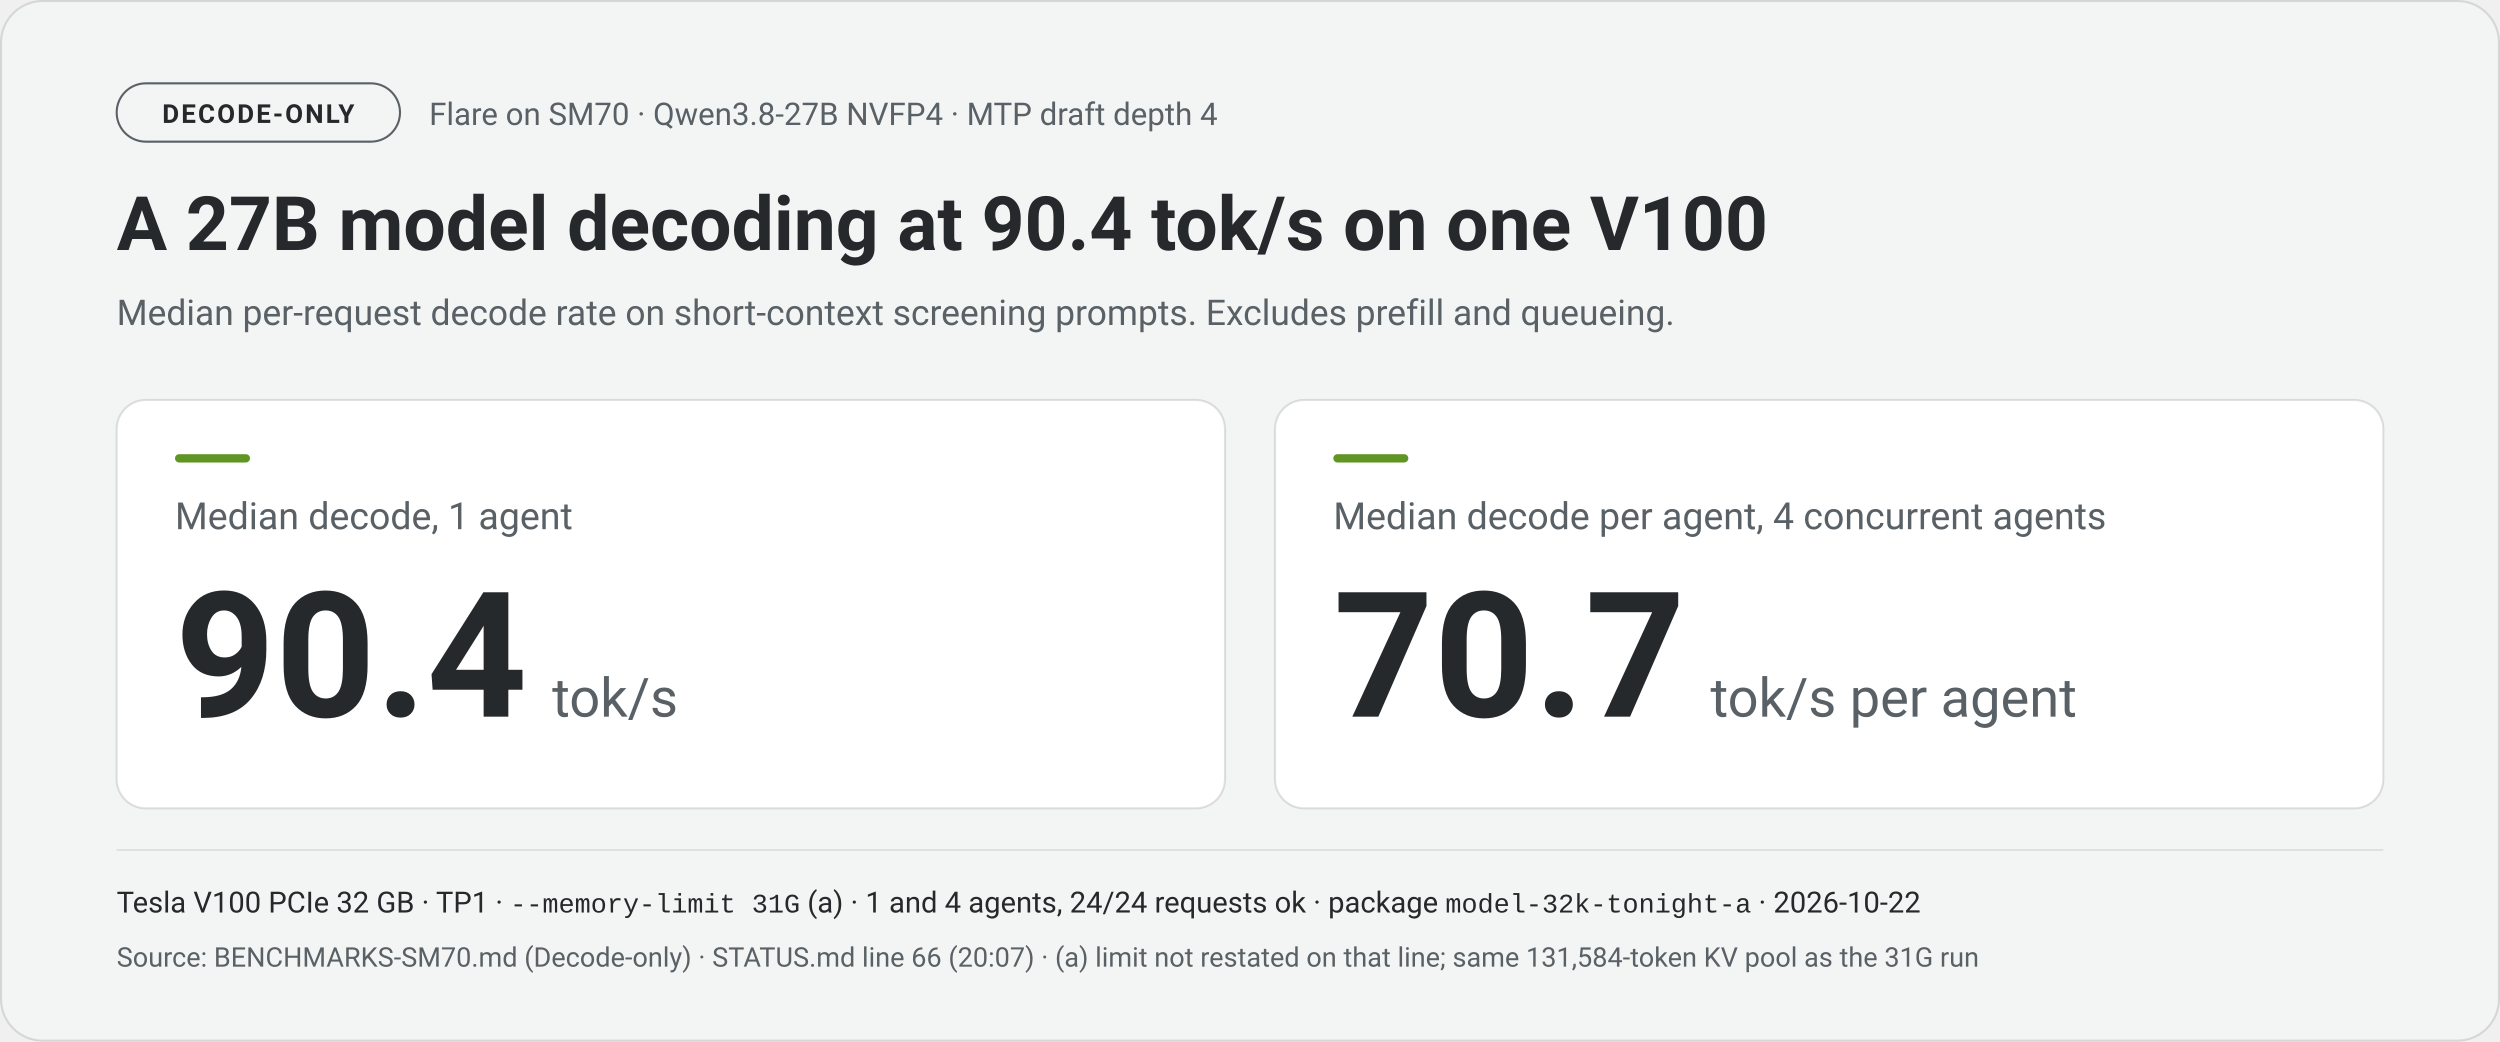
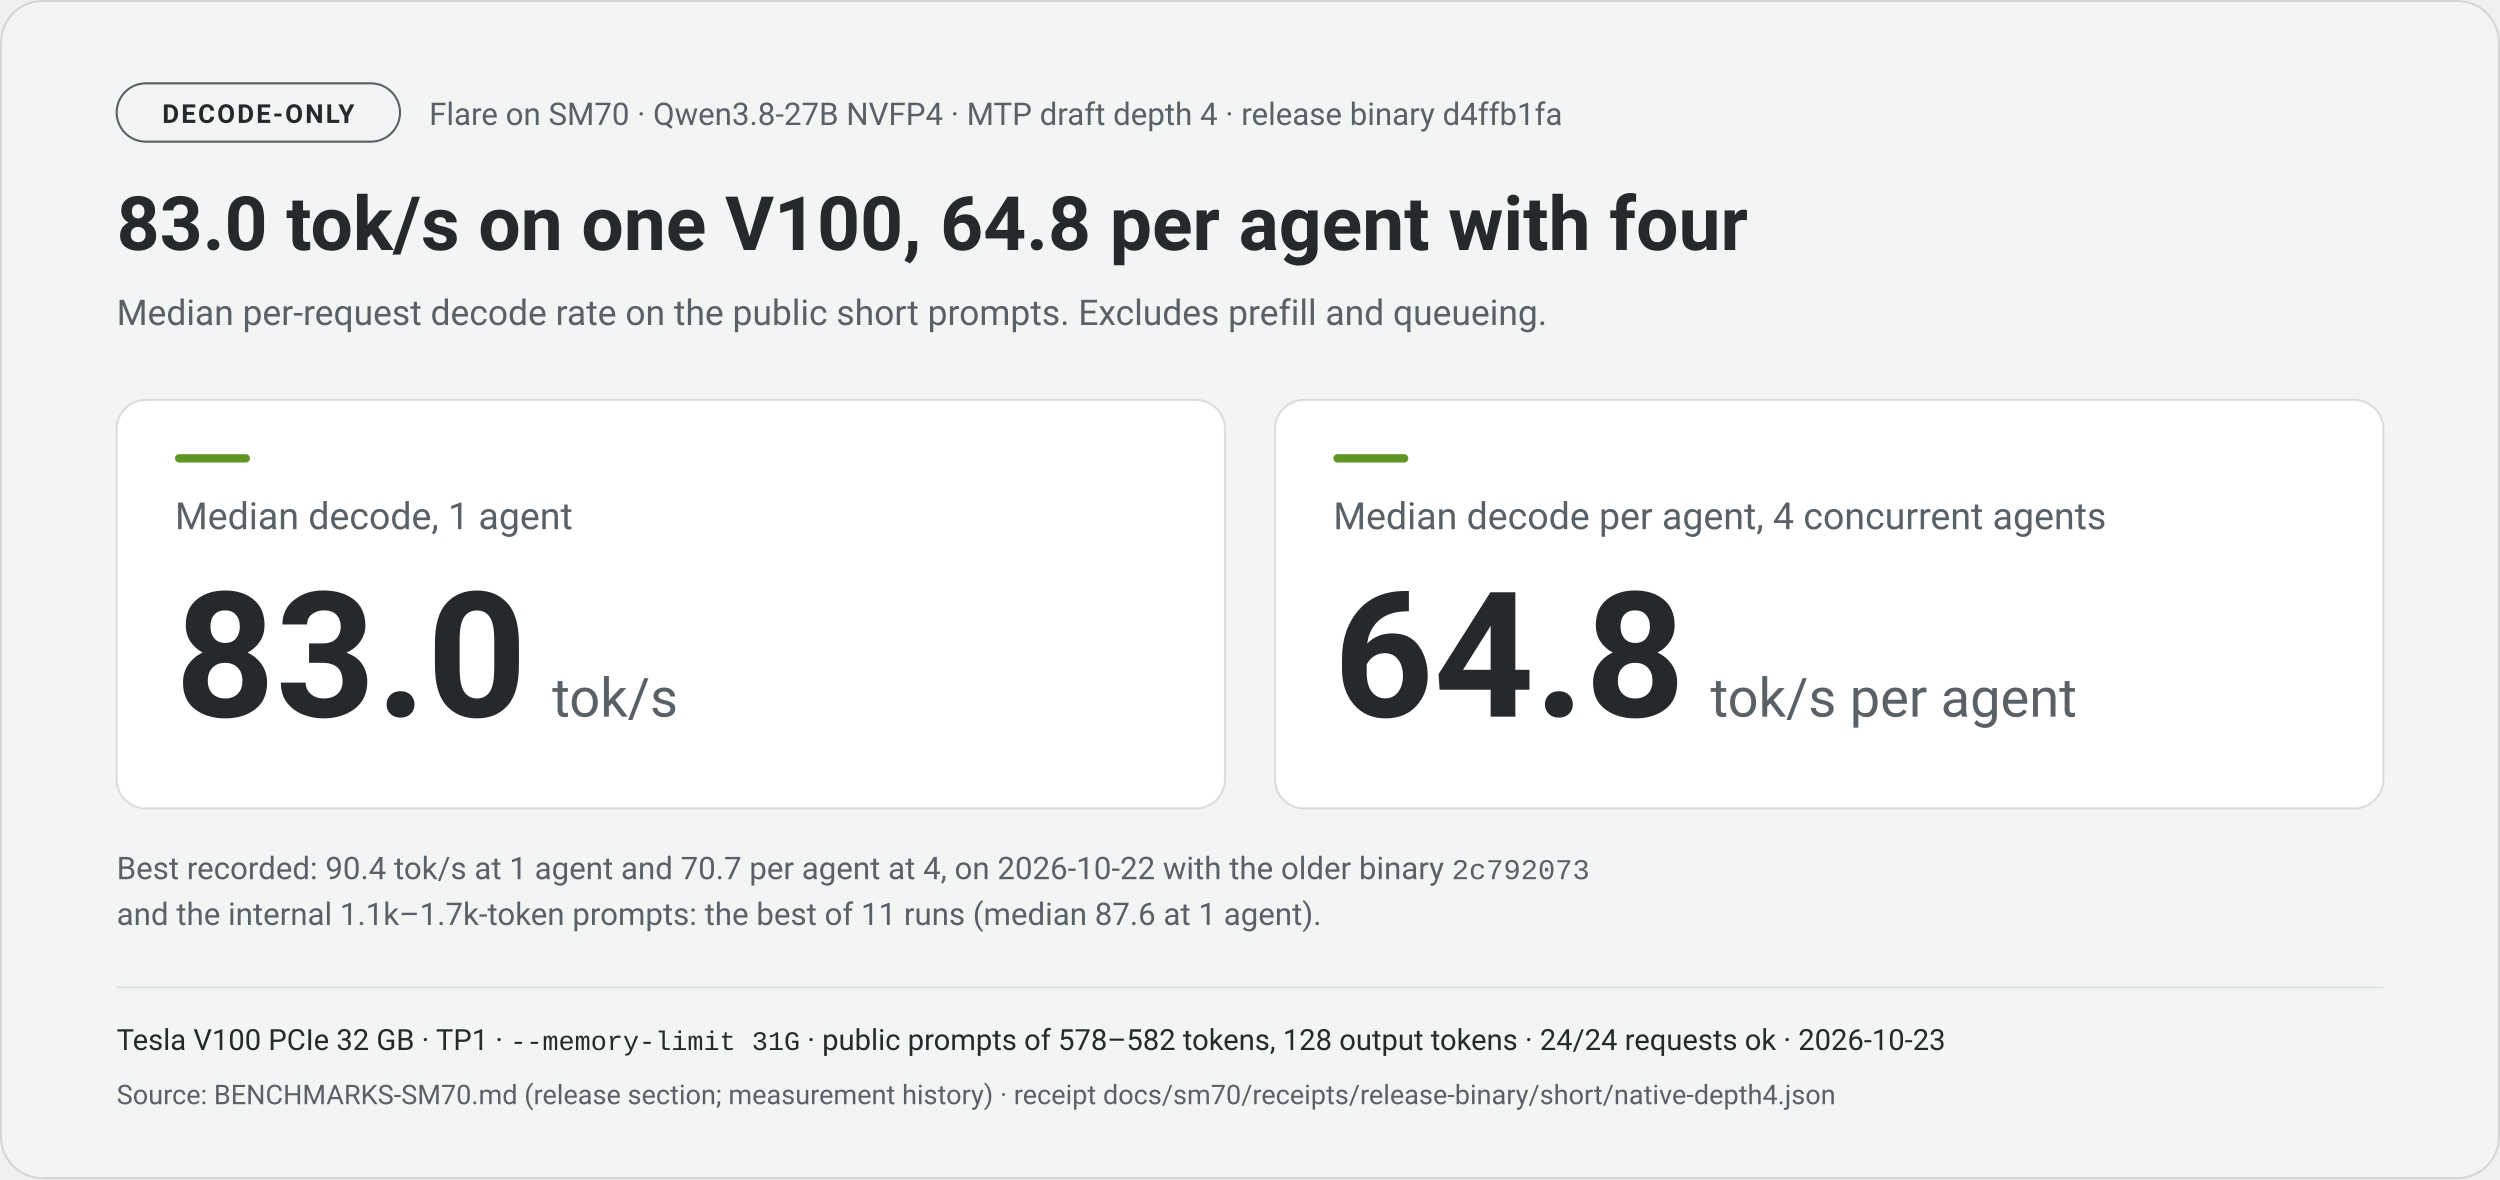
- <svg xmlns="http://www.w3.org/2000/svg" width="1200" height="500" viewBox="0 0 1200 500" role="img" aria-labelledby="title desc">
-   <rect x="0.5" y="0.5" width="1199" height="499" rx="20" fill="#f3f5f4" stroke="rgba(37,41,43,0.14)" stroke-width="1" />
+ <svg xmlns="http://www.w3.org/2000/svg" width="1200" height="566" viewBox="0 0 1200 566" role="img" aria-labelledby="title desc">
+   <rect x="0.5" y="0.5" width="1199" height="565" rx="20" fill="#f3f5f4" stroke="rgba(37,41,43,0.14)" stroke-width="1" />
  <rect x="56" y="40" width="136" height="28" rx="14" fill="none" stroke="#596166" stroke-width="1" />
  <text x="124.0" y="59" font-family="system-ui, -apple-system, 'Segoe UI', Roboto, 'Helvetica Neue', 'Noto Sans', Arial, sans-serif" font-size="12.5" font-weight="700" fill="#25292b" text-anchor="middle" letter-spacing="0.08em">DECODE-ONLY</text>
-   <text x="206" y="60" font-family="system-ui, -apple-system, 'Segoe UI', Roboto, 'Helvetica Neue', 'Noto Sans', Arial, sans-serif" font-size="15" font-weight="400" fill="#596166" text-anchor="start">Flare on SM70 · Qwen3.8-27B NVFP4 · MTP draft depth 4</text>
-   <text x="56" y="120" font-family="system-ui, -apple-system, 'Segoe UI', Roboto, 'Helvetica Neue', 'Noto Sans', Arial, sans-serif" font-size="36" font-weight="650" fill="#25292b" text-anchor="start">A 27B model decoding at 90.4 tok/s on one V100</text>
-   <text x="56" y="156" font-family="system-ui, -apple-system, 'Segoe UI', Roboto, 'Helvetica Neue', 'Noto Sans', Arial, sans-serif" font-size="17" font-weight="400" fill="#596166" text-anchor="start">Median per-request decode rate on short-context screening prompts. Excludes prefill and queueing.</text>
+   <text x="206" y="60" font-family="system-ui, -apple-system, 'Segoe UI', Roboto, 'Helvetica Neue', 'Noto Sans', Arial, sans-serif" font-size="15" font-weight="400" fill="#596166" text-anchor="start">Flare on SM70 · Qwen3.8-27B NVFP4 · MTP draft depth 4 · release binary d4ffb1fa</text>
+   <text x="56" y="120" font-family="system-ui, -apple-system, 'Segoe UI', Roboto, 'Helvetica Neue', 'Noto Sans', Arial, sans-serif" font-size="36" font-weight="650" fill="#25292b" text-anchor="start">83.0 tok/s on one V100, 64.8 per agent with four</text>
+   <text x="56" y="156" font-family="system-ui, -apple-system, 'Segoe UI', Roboto, 'Helvetica Neue', 'Noto Sans', Arial, sans-serif" font-size="17" font-weight="400" fill="#596166" text-anchor="start">Median per-request decode rate on the public short prompts. Excludes prefill and queueing.</text>
  <g>
    <rect x="56" y="192" width="532.0" height="196" rx="14" fill="#ffffff" stroke="rgba(37,41,43,0.14)" stroke-width="1" />
    <rect x="84" y="218" width="36" height="4" rx="2" fill="#5f9524" />
    <text x="84" y="254" font-family="system-ui, -apple-system, 'Segoe UI', Roboto, 'Helvetica Neue', 'Noto Sans', Arial, sans-serif" font-size="18" font-weight="400" fill="#596166" text-anchor="start">Median decode, 1 agent</text>
-     <text x="84" y="344" font-family="system-ui, -apple-system, 'Segoe UI', Roboto, 'Helvetica Neue', 'Noto Sans', Arial, sans-serif" font-size="84" font-weight="650" fill="#25292b" text-anchor="start">90.4<tspan font-size="26" font-weight="400" fill="#596166" dx="12">tok/s</tspan>
+     <text x="84" y="344" font-family="system-ui, -apple-system, 'Segoe UI', Roboto, 'Helvetica Neue', 'Noto Sans', Arial, sans-serif" font-size="84" font-weight="650" fill="#25292b" text-anchor="start">83.0<tspan font-size="26" font-weight="400" fill="#596166" dx="12">tok/s</tspan>
    </text>
  </g>
  <g>
    <rect x="612.0" y="192" width="532.0" height="196" rx="14" fill="#ffffff" stroke="rgba(37,41,43,0.14)" stroke-width="1" />
    <rect x="640.0" y="218" width="36" height="4" rx="2" fill="#5f9524" />
    <text x="640.0" y="254" font-family="system-ui, -apple-system, 'Segoe UI', Roboto, 'Helvetica Neue', 'Noto Sans', Arial, sans-serif" font-size="18" font-weight="400" fill="#596166" text-anchor="start">Median decode per agent, 4 concurrent agents</text>
-     <text x="640.0" y="344" font-family="system-ui, -apple-system, 'Segoe UI', Roboto, 'Helvetica Neue', 'Noto Sans', Arial, sans-serif" font-size="84" font-weight="650" fill="#25292b" text-anchor="start">70.7<tspan font-size="26" font-weight="400" fill="#596166" dx="12">tok/s per agent</tspan>
+     <text x="640.0" y="344" font-family="system-ui, -apple-system, 'Segoe UI', Roboto, 'Helvetica Neue', 'Noto Sans', Arial, sans-serif" font-size="84" font-weight="650" fill="#25292b" text-anchor="start">64.8<tspan font-size="26" font-weight="400" fill="#596166" dx="12">tok/s per agent</tspan>
    </text>
  </g>
-   <line x1="56" y1="408" x2="1144" y2="408" stroke="#dde2e0" stroke-width="1" />
-   <text x="56" y="438" font-family="system-ui, -apple-system, 'Segoe UI', Roboto, 'Helvetica Neue', 'Noto Sans', Arial, sans-serif" font-size="14" font-weight="400" fill="#25292b" text-anchor="start">Tesla V100 PCIe 32 GB · TP1 · <tspan font-family="ui-monospace, SFMono-Regular, Menlo, Consolas, 'Liberation Mono', 'DejaVu Sans Mono', monospace" font-size="0.92em">--memory-limit 31G</tspan> (a) · 1 and 4 agents, 24/24 requests ok · package <tspan font-family="ui-monospace, SFMono-Regular, Menlo, Consolas, 'Liberation Mono', 'DejaVu Sans Mono', monospace" font-size="0.92em">model-32k-tonight-a</tspan> · 2026-10-22</text>
-   <text x="56" y="464" font-family="system-ui, -apple-system, 'Segoe UI', Roboto, 'Helvetica Neue', 'Noto Sans', Arial, sans-serif" font-size="13" font-weight="400" fill="#596166" text-anchor="start">Source: BENCHMARKS-SM70.md (Decode-only) · STATUS.md line 66 (20:07) · (a) limit not restated on that line; same 131,584-token KV pool as the 31G run</text>
+   <text x="56" y="422" font-family="system-ui, -apple-system, 'Segoe UI', Roboto, 'Helvetica Neue', 'Noto Sans', Arial, sans-serif" font-size="15" font-weight="400" fill="#596166" text-anchor="start">Best recorded: 90.4 tok/s at 1 agent and 70.7 per agent at 4, on 2026-10-22 with the older binary <tspan font-family="ui-monospace, SFMono-Regular, Menlo, Consolas, 'Liberation Mono', 'DejaVu Sans Mono', monospace" font-size="0.92em">2c792073</tspan>
+   </text>
+   <text x="56" y="444" font-family="system-ui, -apple-system, 'Segoe UI', Roboto, 'Helvetica Neue', 'Noto Sans', Arial, sans-serif" font-size="15" font-weight="400" fill="#596166" text-anchor="start">and the internal 1.1k–1.7k-token prompts: the best of 11 runs (median 87.6 at 1 agent).</text>
+   <line x1="56" y1="474" x2="1144" y2="474" stroke="#dde2e0" stroke-width="1" />
+   <text x="56" y="504" font-family="system-ui, -apple-system, 'Segoe UI', Roboto, 'Helvetica Neue', 'Noto Sans', Arial, sans-serif" font-size="14" font-weight="400" fill="#25292b" text-anchor="start">Tesla V100 PCIe 32 GB · TP1 · <tspan font-family="ui-monospace, SFMono-Regular, Menlo, Consolas, 'Liberation Mono', 'DejaVu Sans Mono', monospace" font-size="0.92em">--memory-limit 31G</tspan> · public prompts of 578–582 tokens, 128 output tokens · 24/24 requests ok · 2026-10-23</text>
+   <text x="56" y="530" font-family="system-ui, -apple-system, 'Segoe UI', Roboto, 'Helvetica Neue', 'Noto Sans', Arial, sans-serif" font-size="13" font-weight="400" fill="#596166" text-anchor="start">Source: BENCHMARKS-SM70.md (release section; measurement history) · receipt docs/sm70/receipts/release-binary/short/native-depth4.json</text>
</svg>
